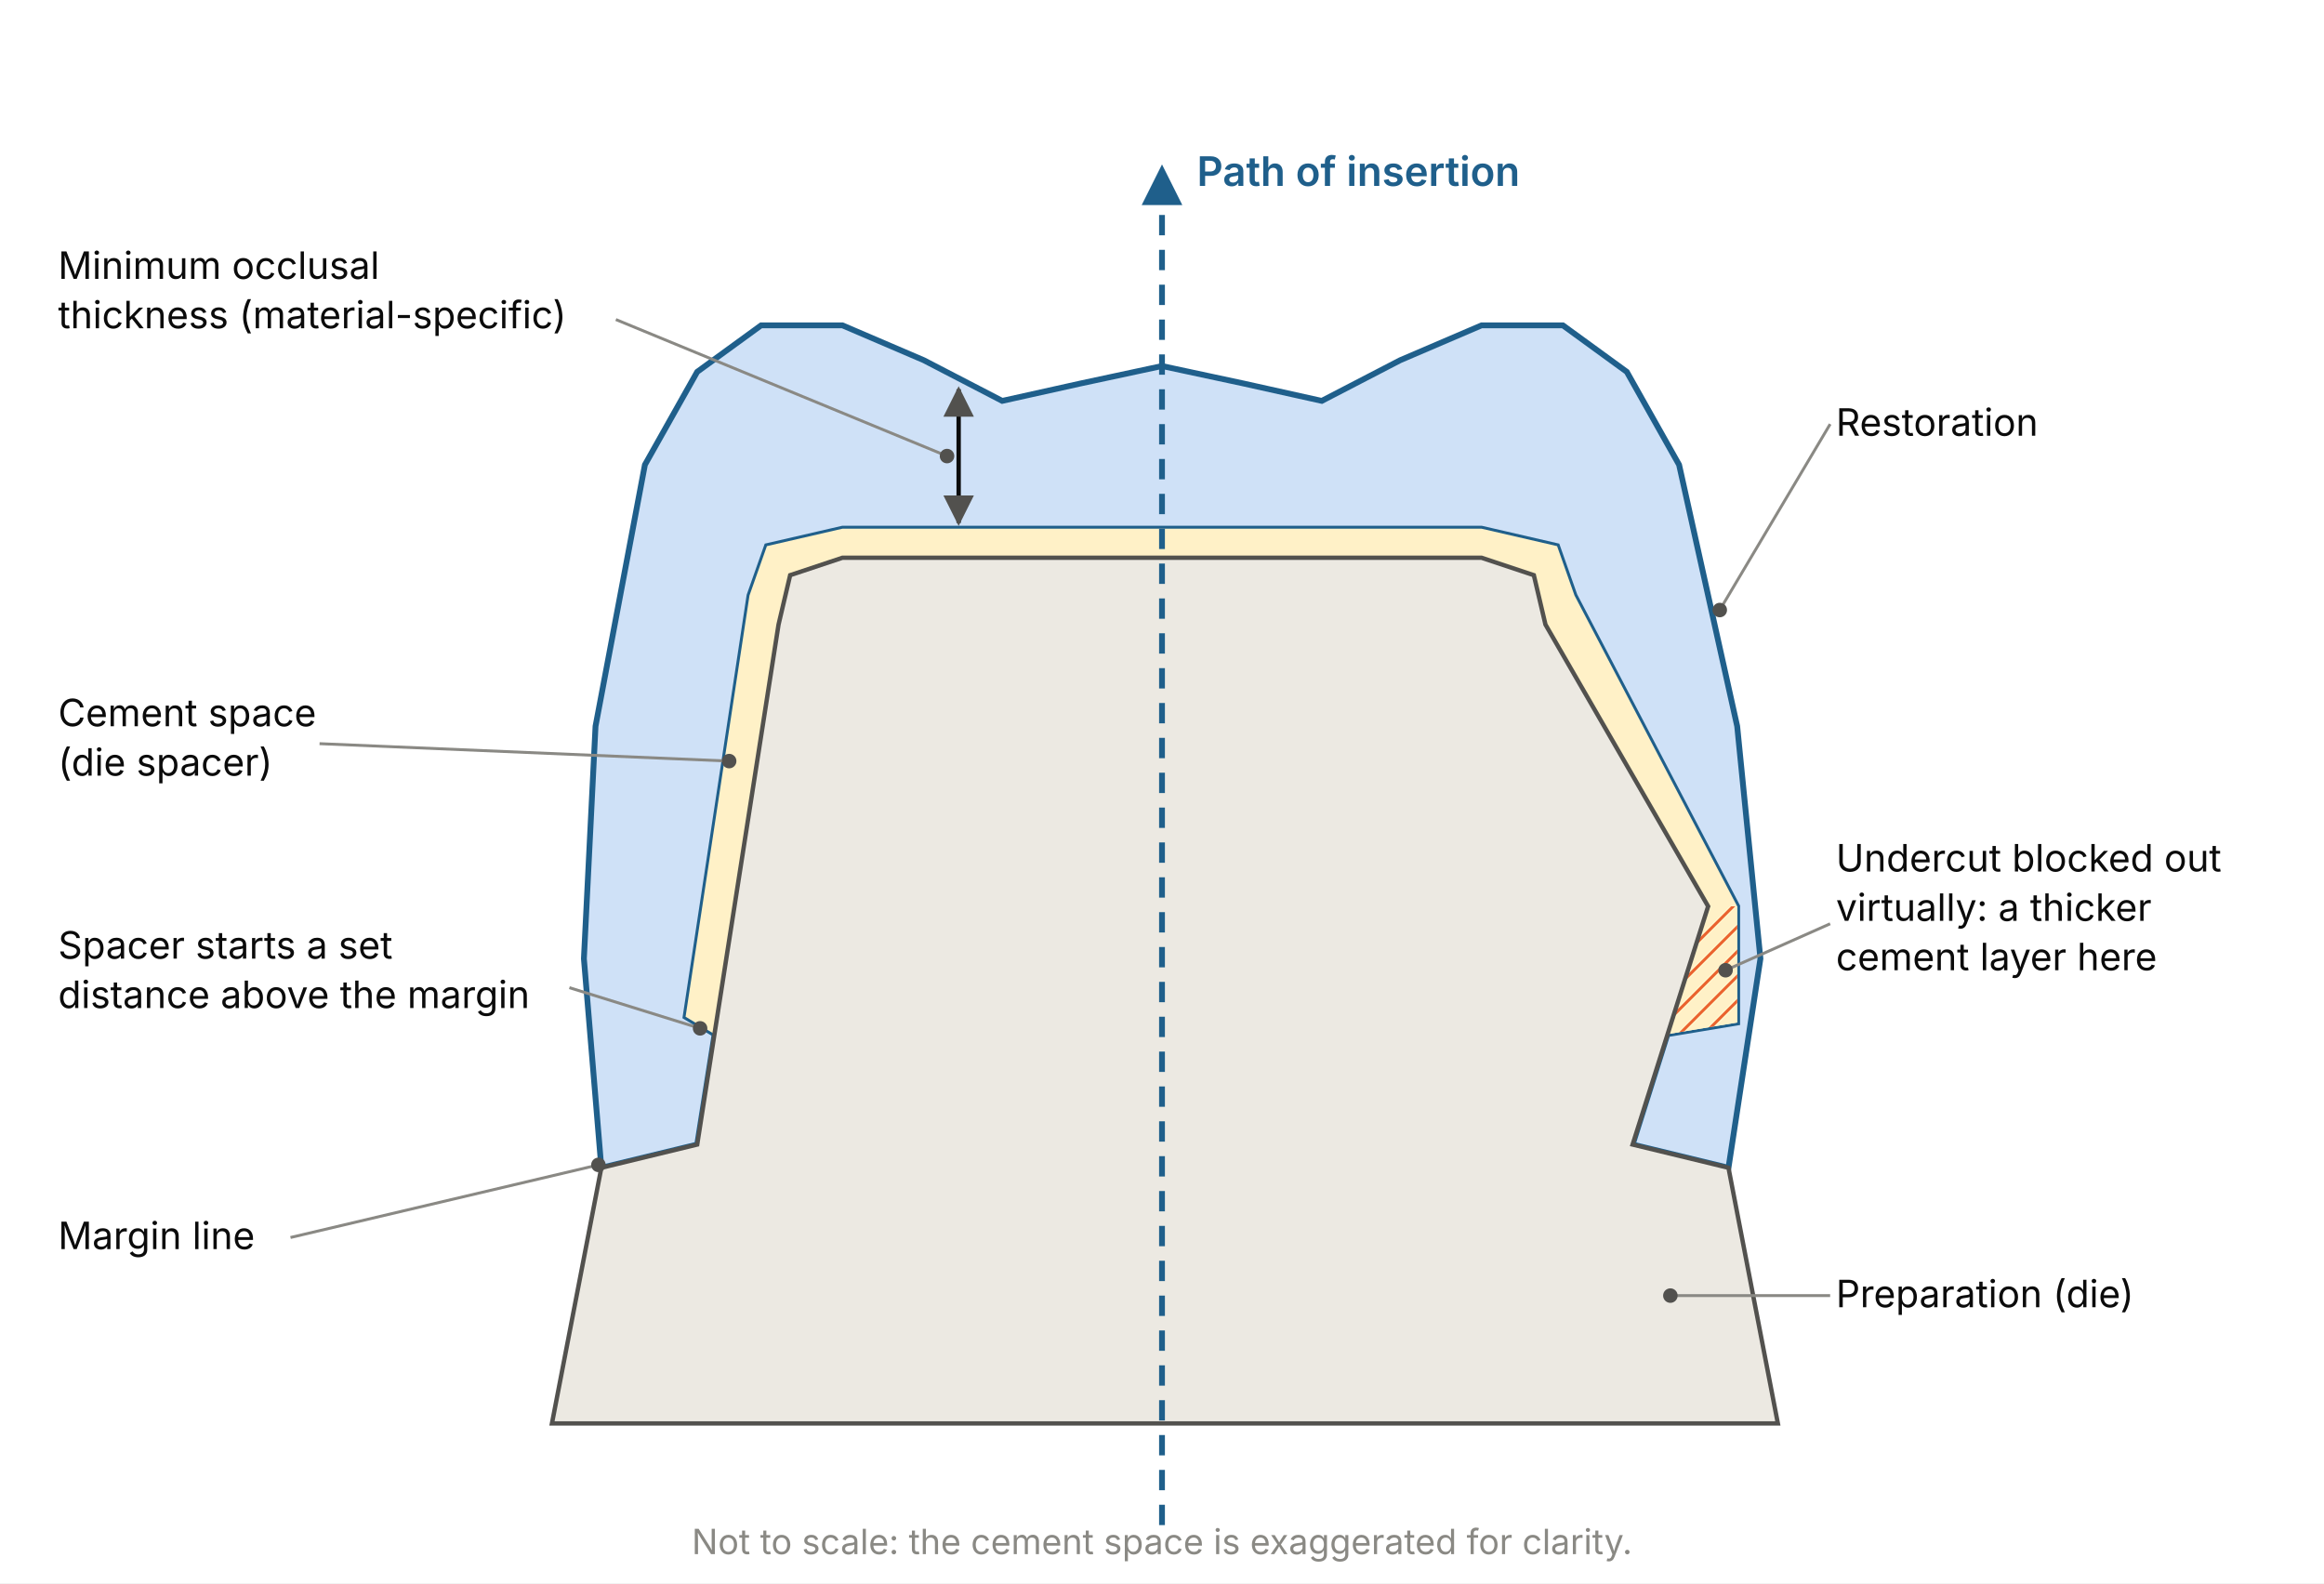
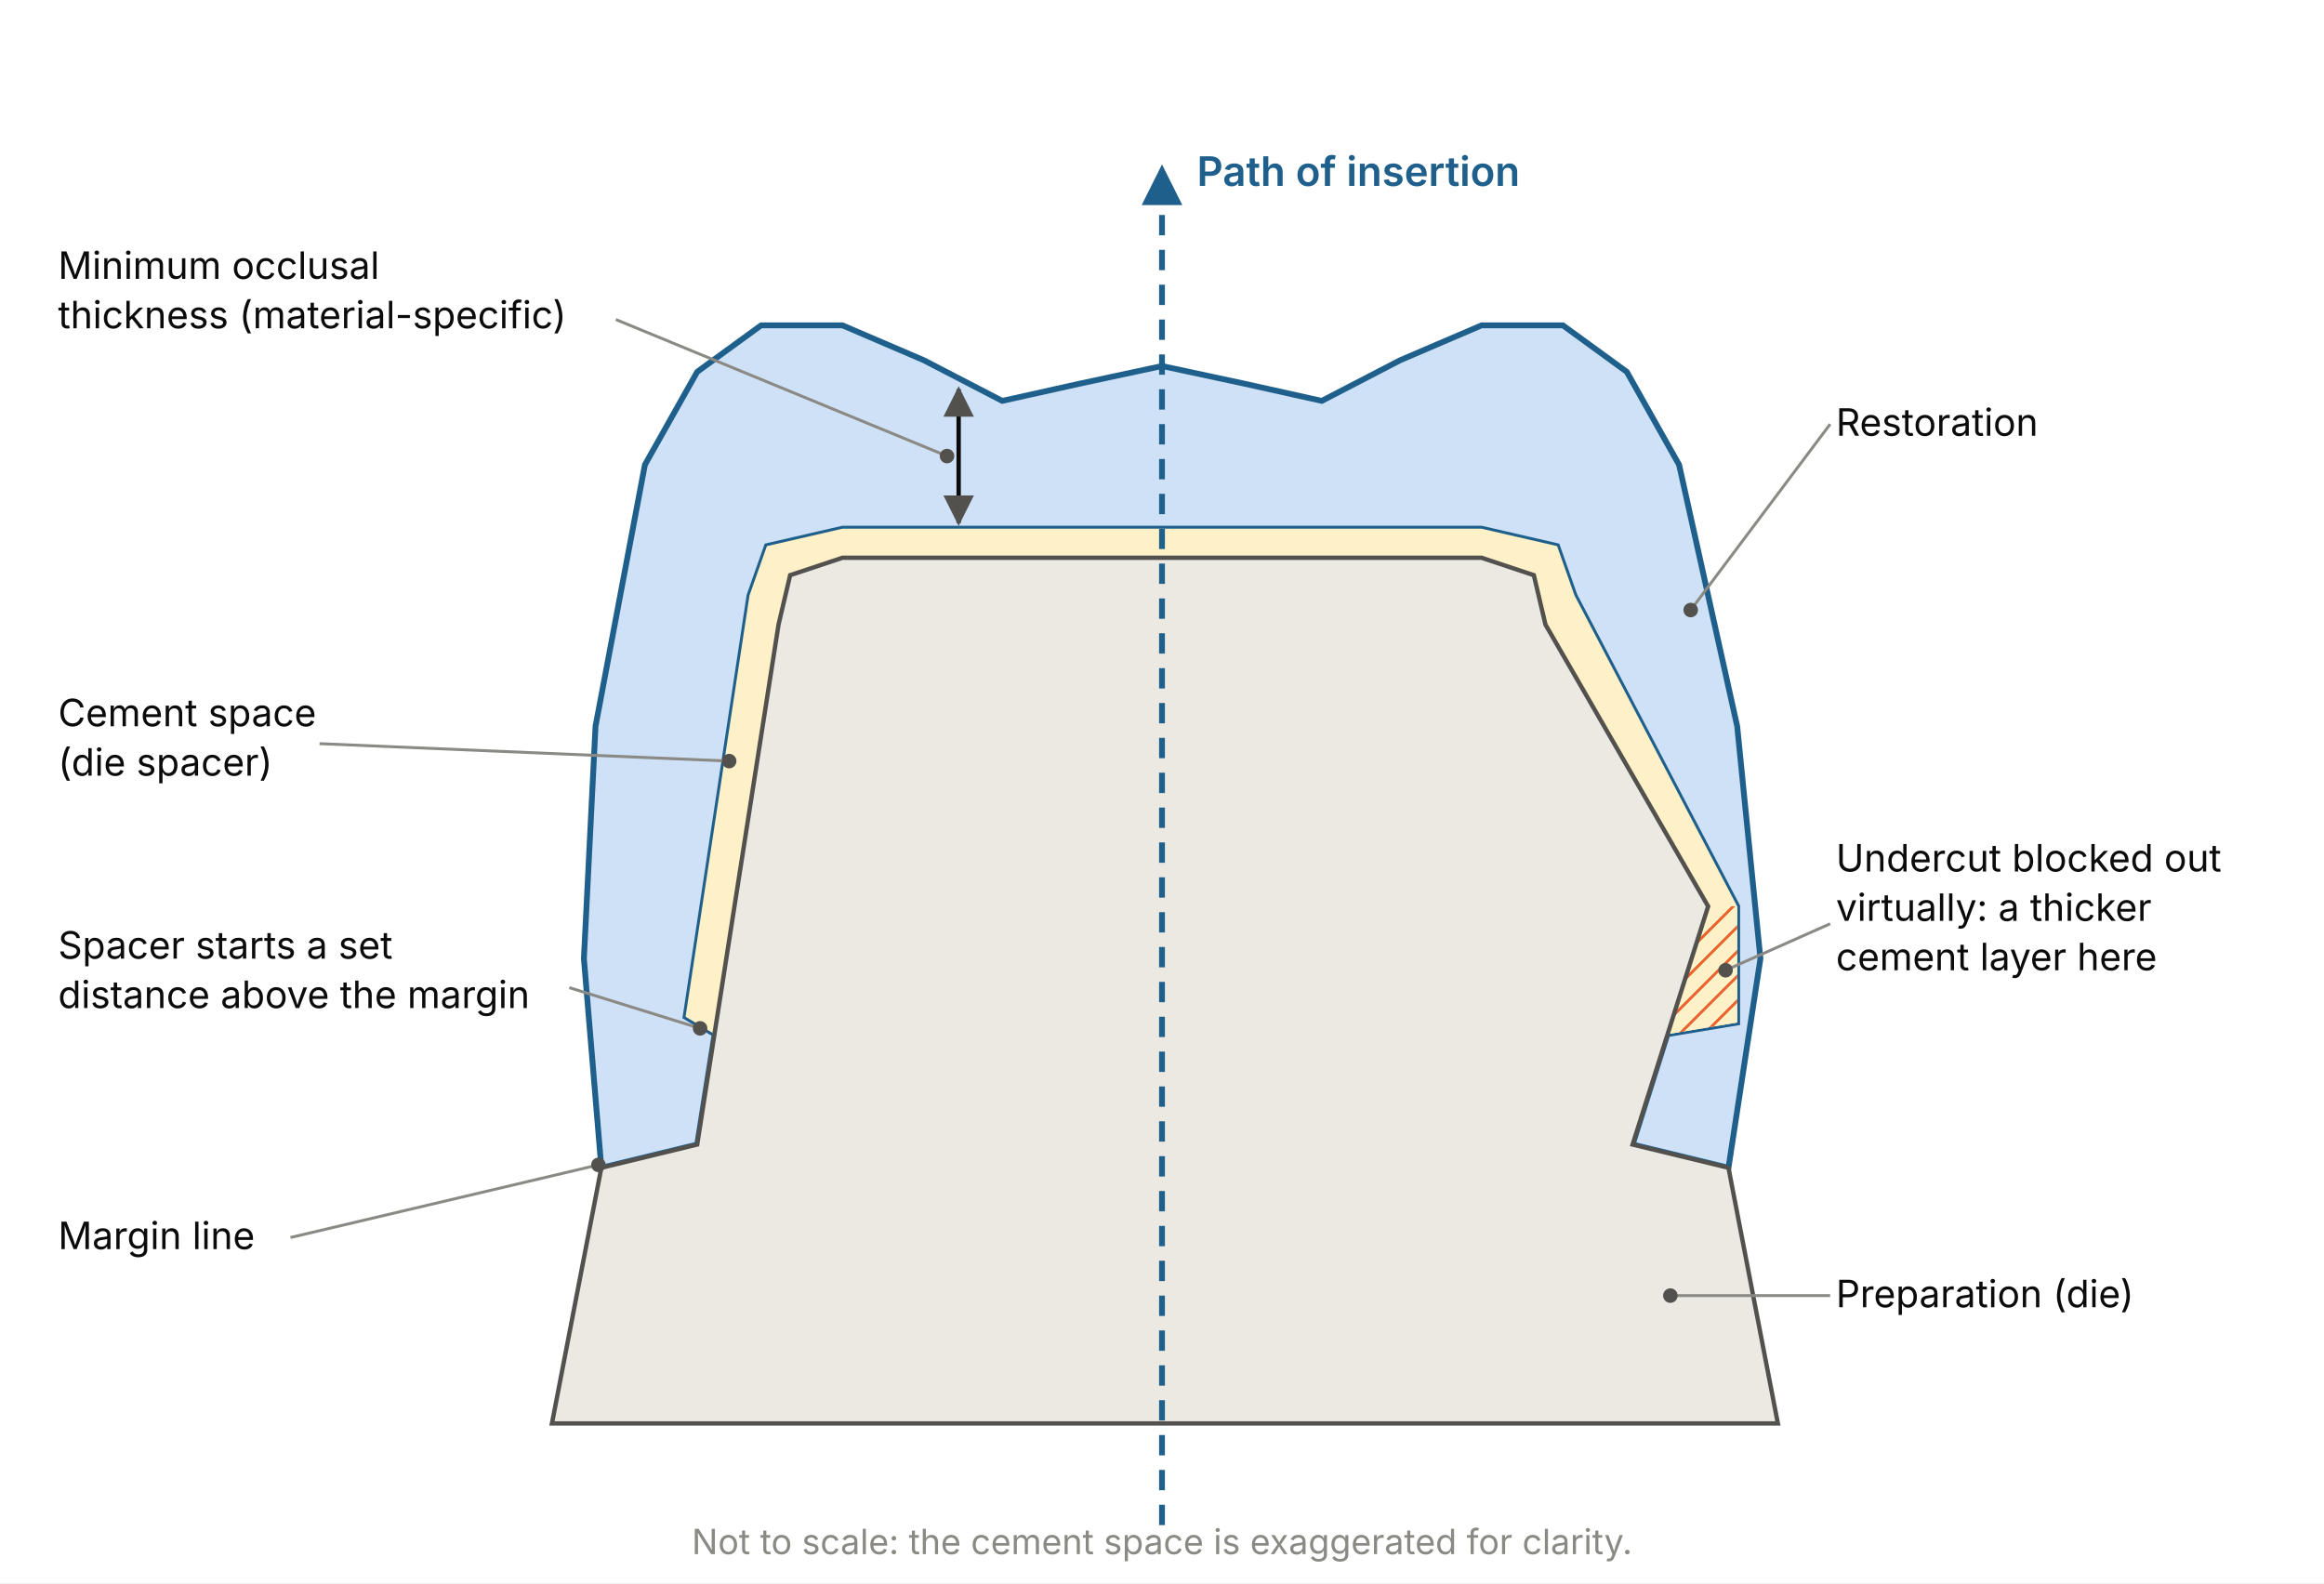
<svg xmlns="http://www.w3.org/2000/svg" viewBox="0 0 800 545" role="img" aria-labelledby="t d" font-family="Inter, Carlito, 'DejaVu Sans', sans-serif">
  <defs>
    <marker id="ar" viewBox="0 0 10 10" refX="9" refY="5" markerWidth="7" markerHeight="7" orient="auto-start-reverse">
      <path d="M0,0 L10,5 L0,10 z" fill="#52514e" />
    </marker>
    <marker id="ara" viewBox="0 0 10 10" refX="9" refY="5" markerWidth="7" markerHeight="7" orient="auto-start-reverse">
      <path d="M0,0 L10,5 L0,10 z" fill="#1f5f8b" />
    </marker>
    <pattern id="hatch" width="6" height="6" patternUnits="userSpaceOnUse" patternTransform="rotate(45)">
      <rect width="6" height="6" fill="#fff1c7" />
      <line x1="0" y1="0" x2="0" y2="6" stroke="#eb6834" stroke-width="2" />
    </pattern>
  </defs>
  <rect width="800" height="545" fill="#ffffff" />
  <polygon points="207,402 201,330 205,250 222,160 240,128 262,112 290,112 318,124 345,138 372,132 400,126 428,132 455,138 482,124 510,112 538,112 560,128 578,160 598,250 606,330 595,402 595,402 562,394 574,356 598,352 598,312 542,205 536,188 510,182 290,182 264,188 258,205 236,350 246,356 240,394 207,402" fill="#cfe1f7" stroke="#1f5f8b" stroke-width="2" />
  <polygon points="207,402 240,394 246,356 236,350 258,205 264,188 290,182 510,182 536,188 542,205 598,312 598,352 574,356 562,394 595,402 595,402 562,394 588,312 532,215 528,198 510,192 290,192 272,198 268,215 240,394 207,402" fill="#fff1c7" stroke="none" stroke-width="1.5" />
  <polygon points="588,312 598,312 598,352 574,356" fill="url(#hatch)" stroke="none" stroke-width="1.5" />
  <polygon points="190,490 207,402 240,394 268,215 272,198 290,192 510,192 528,198 532,215 588,312 562,394 595,402 612,490" fill="#ece9e2" stroke="#52514e" stroke-width="1.5" />
  <line x1="400" y1="525" x2="400" y2="58" stroke="#1f5f8b" stroke-width="2" stroke-dasharray="7 5" marker-end="url(#ara)" />
  <text x="412" y="64" font-size="14" fill="#1f5f8b" text-anchor="start" font-weight="600">Path of insertion</text>
  <line x1="330" y1="134" x2="330" y2="180" stroke="#0b0b0b" stroke-width="1.5" marker-start="url(#ar)" marker-end="url(#ar)" />
  <text x="20" y="96" font-size="13" fill="#0b0b0b" text-anchor="start" font-weight="400">Minimum occlusal</text>
  <text x="20" y="113" font-size="13" fill="#0b0b0b" text-anchor="start" font-weight="400">thickness (material-specific)</text>
  <line x1="212" y1="110" x2="326" y2="157" stroke="#8a8984" stroke-width="1" />
  <circle cx="326" cy="157" r="2.5" fill="#52514e" />
  <text x="20" y="250" font-size="13" fill="#0b0b0b" text-anchor="start" font-weight="400">Cement space</text>
  <text x="20" y="267" font-size="13" fill="#0b0b0b" text-anchor="start" font-weight="400">(die spacer)</text>
  <line x1="110" y1="256" x2="251" y2="262" stroke="#8a8984" stroke-width="1" />
  <circle cx="251" cy="262" r="2.5" fill="#52514e" />
  <text x="20" y="330" font-size="13" fill="#0b0b0b" text-anchor="start" font-weight="400">Spacer starts a set</text>
  <text x="20" y="347" font-size="13" fill="#0b0b0b" text-anchor="start" font-weight="400">distance above the margin</text>
  <line x1="196" y1="340" x2="241" y2="354" stroke="#8a8984" stroke-width="1" />
  <circle cx="241" cy="354" r="2.5" fill="#52514e" />
  <text x="20" y="430" font-size="13" fill="#0b0b0b" text-anchor="start" font-weight="400">Margin line</text>
  <line x1="100" y1="426" x2="206" y2="401" stroke="#8a8984" stroke-width="1" />
  <circle cx="206" cy="401" r="2.5" fill="#52514e" />
  <text x="632" y="150" font-size="13" fill="#0b0b0b" text-anchor="start" font-weight="400">Restoration</text>
-   <line x1="630" y1="146" x2="592" y2="210" stroke="#8a8984" stroke-width="1" />
-   <circle cx="592" cy="210" r="2.5" fill="#52514e" />
+   <line x1="630" y1="146" x2="582" y2="210" stroke="#8a8984" stroke-width="1" />
+   <circle cx="582" cy="210" r="2.5" fill="#52514e" />
  <text x="632" y="300" font-size="13" fill="#0b0b0b" text-anchor="start" font-weight="400">Undercut blocked out</text>
  <text x="632" y="317" font-size="13" fill="#0b0b0b" text-anchor="start" font-weight="400">virtually: a thicker</text>
  <text x="632" y="334" font-size="13" fill="#0b0b0b" text-anchor="start" font-weight="400">cement layer here</text>
  <line x1="630" y1="318" x2="594" y2="334" stroke="#8a8984" stroke-width="1" />
  <circle cx="594" cy="334" r="2.5" fill="#52514e" />
  <text x="632" y="450" font-size="13" fill="#0b0b0b" text-anchor="start" font-weight="400">Preparation (die)</text>
  <line x1="630" y1="446" x2="575" y2="446" stroke="#8a8984" stroke-width="1" />
  <circle cx="575" cy="446" r="2.5" fill="#52514e" />
  <text x="400" y="535" font-size="12" fill="#8a8984" text-anchor="middle" font-weight="400">Not to scale: the cement space is exaggerated for clarity.</text>
</svg>
